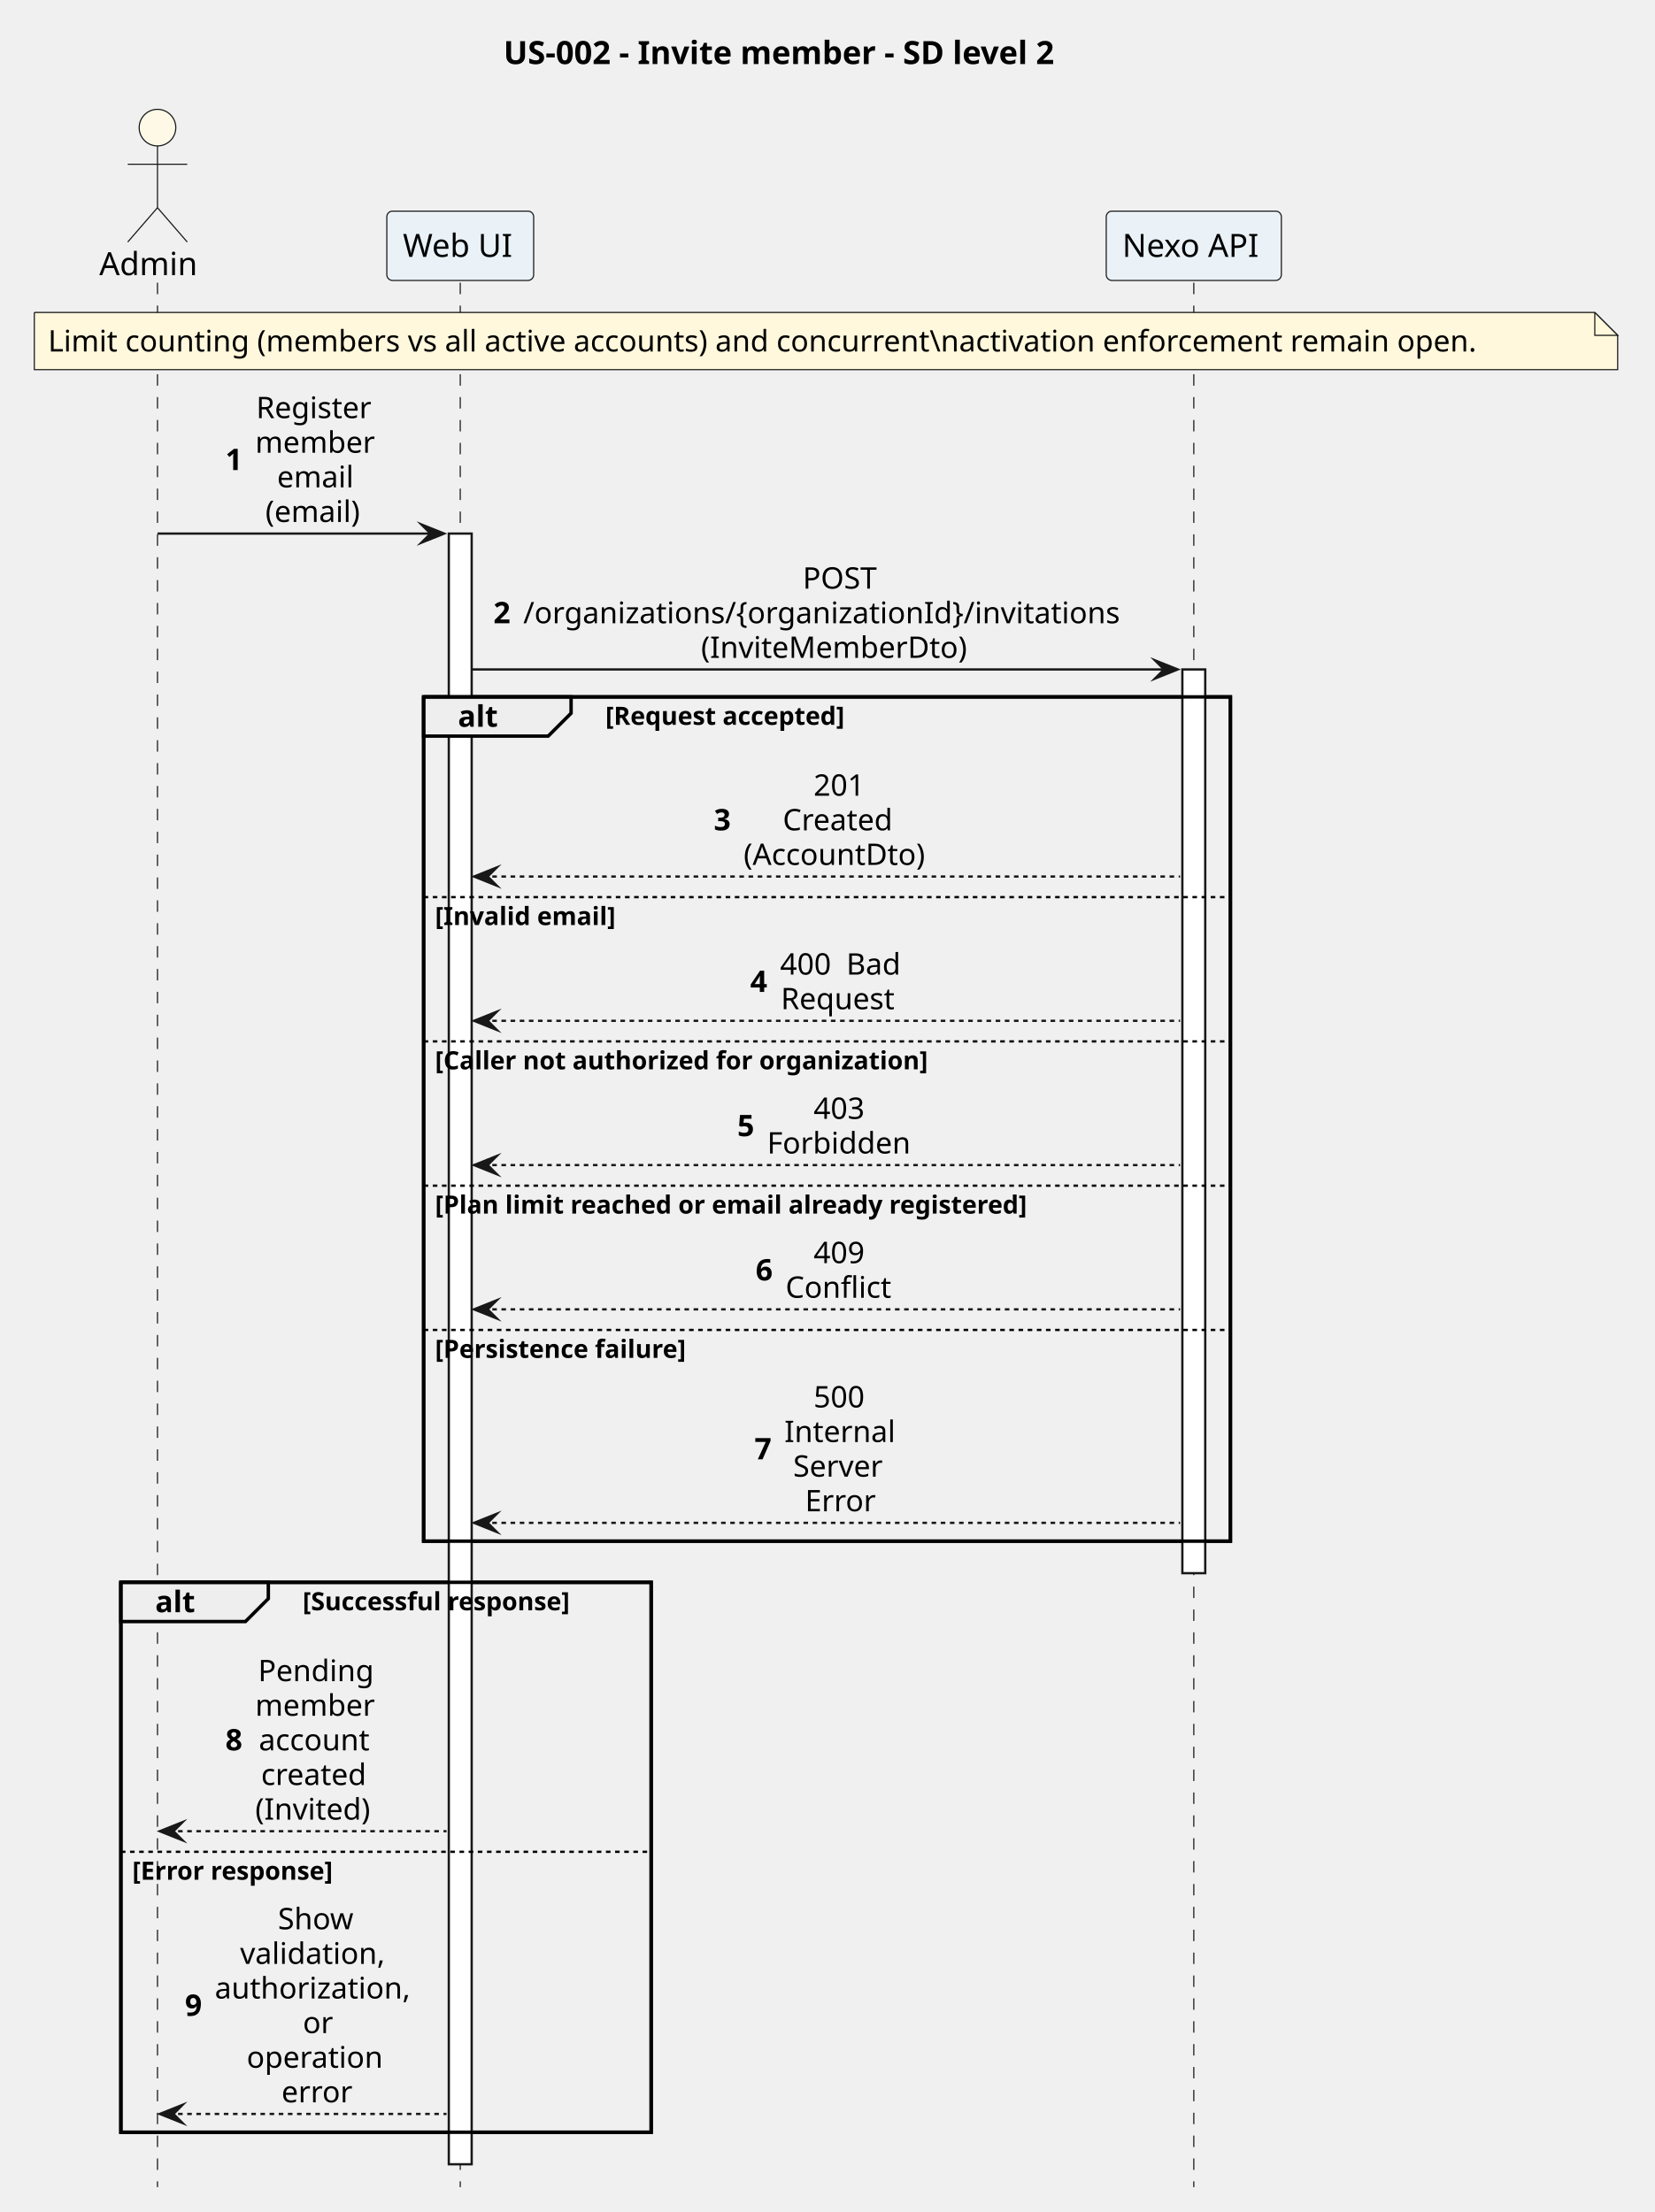
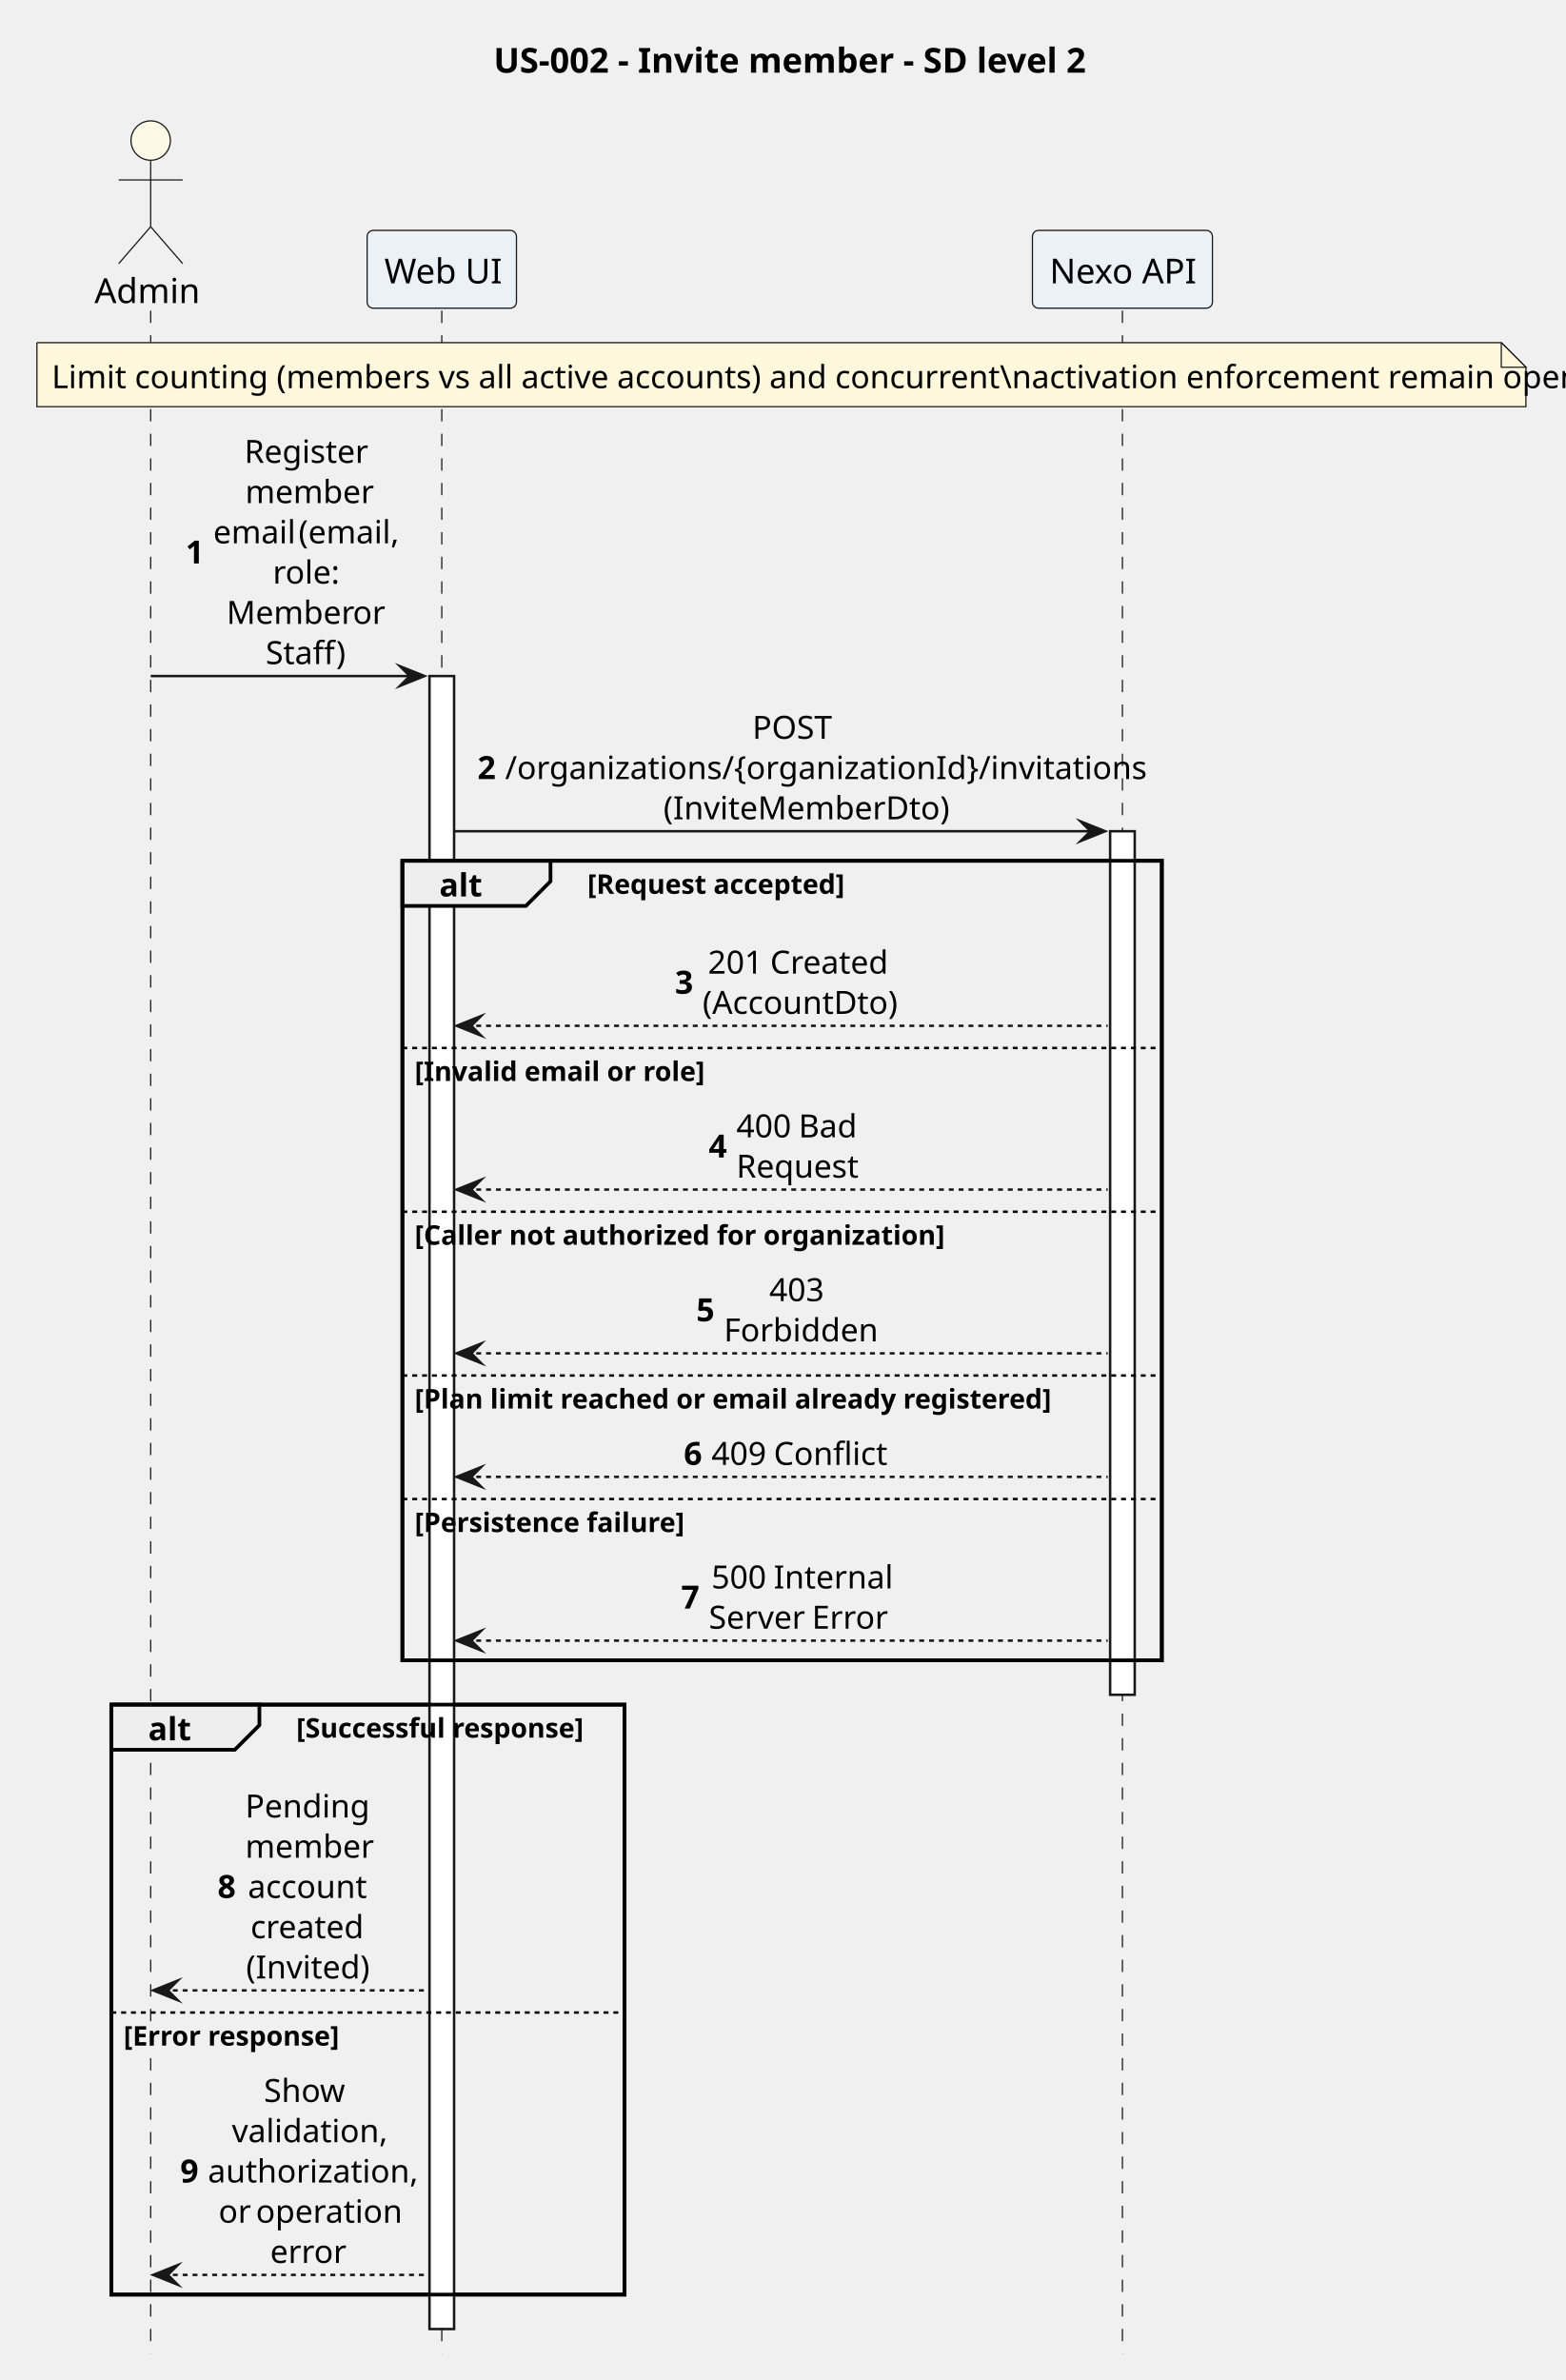
- <svg xmlns="http://www.w3.org/2000/svg" version="1.1" data-diagram-type="SEQUENCE" style="width:723px;height:967px;background:#FFFFFF;" width="723px" height="967px" viewBox="0 0 723 967" zoomAndPan="magnify" preserveAspectRatio="none" contentStyleType="text/css">
+ <svg xmlns="http://www.w3.org/2000/svg" version="1.1" data-diagram-type="SEQUENCE" style="width:636px;height:967px;background:#FFFFFF;" width="636px" height="967px" viewBox="0 0 636 967" zoomAndPan="magnify" preserveAspectRatio="none" contentStyleType="text/css">
  <defs />
  <g font-family="sans-serif" lengthAdjust="spacing">
    <g class="title" data-source-line="1">
-       <text x="220.068" y="27.995" fill="#000" font-size="14" textLength="281.764" font-weight="700">US-002 - Invite member - SD level 2</text>
+       <text x="200.568" y="29.533" fill="#000" font-size="14" textLength="233.427" font-weight="700">US-002 - Invite member - SD level 2</text>
    </g>
-     <rect x="185.15" y="304.656" width="352.6" height="369.078" fill="none" style="stroke:#000;stroke-width:1.5;" />
-     <rect x="52.828" y="691.734" width="231.767" height="240.398" fill="none" style="stroke:#000;stroke-width:1.5;" />
+     <rect x="163.504" y="349.734" width="308.553" height="324.859" fill="none" style="stroke:#000;stroke-width:1.5;" />
+     <rect x="45.224" y="692.594" width="208.545" height="239.703" fill="none" style="stroke:#000;stroke-width:1.5;" />
    <g>
-       <rect x="65.328" y="123.594" width="8" height="832.539" fill="#000" fill-opacity="0" />
-       <line x1="68.828" y1="123.594" x2="68.828" y2="956.133" style="stroke:#181818;stroke-width:0.5;stroke-dasharray:5,5;" />
+       <rect x="57.724" y="126.219" width="8" height="830.078" fill="#000" fill-opacity="0" />
+       <line x1="61.224" y1="126.219" x2="61.224" y2="956.297" style="stroke:#181818;stroke-width:0.5;stroke-dasharray:5,5;" />
    </g>
    <g>
-       <rect x="197.65" y="123.594" width="8" height="832.539" fill="#000" fill-opacity="0" />
-       <line x1="201.15" y1="123.594" x2="201.15" y2="956.133" style="stroke:#181818;stroke-width:0.5;stroke-dasharray:5,5;" />
+       <rect x="176.004" y="126.219" width="8" height="830.078" fill="#000" fill-opacity="0" />
+       <line x1="179.504" y1="126.219" x2="179.504" y2="956.297" style="stroke:#181818;stroke-width:0.5;stroke-dasharray:5,5;" />
    </g>
    <g>
-       <rect x="196.15" y="233.258" width="10" height="712.875" fill="#FFF" style="stroke:#181818;stroke-width:1;" />
+       <rect x="174.504" y="274.68" width="10" height="671.617" fill="#FFF" style="stroke:#181818;stroke-width:1;" />
    </g>
    <g>
-       <rect x="518.25" y="123.594" width="8" height="832.539" fill="#000" fill-opacity="0" />
-       <line x1="521.75" y1="123.594" x2="521.75" y2="956.133" style="stroke:#181818;stroke-width:0.5;stroke-dasharray:5,5;" />
+       <rect x="452.558" y="126.219" width="8" height="830.078" fill="#000" fill-opacity="0" />
+       <line x1="456.058" y1="126.219" x2="456.058" y2="956.297" style="stroke:#181818;stroke-width:0.5;stroke-dasharray:5,5;" />
    </g>
    <g>
-       <rect x="516.75" y="292.656" width="10" height="395.078" fill="#FFF" style="stroke:#181818;stroke-width:1;" />
+       <rect x="451.058" y="337.734" width="10" height="350.859" fill="#FFF" style="stroke:#181818;stroke-width:1;" />
    </g>
-     <text x="43.396" y="120.292" fill="#000" font-size="14" textLength="44.864">Admin</text>
-     <ellipse cx="68.828" cy="55.797" rx="8" ry="8" fill="#FEF9E7" style="stroke:#181818;stroke-width:0.5;" />
-     <path d="M68.828,63.797 L68.828,90.797 M55.828,71.797 L81.828,71.797 M68.828,90.797 L55.828,105.797 M68.828,90.797 L81.828,105.797" style="stroke:#181818;stroke-width:0.5;" fill="none" />
-     <rect x="169.065" y="92.297" width="64.169" height="30.297" fill="#EAF2F8" style="stroke:#181818;stroke-width:0.5;" rx="2.5" ry="2.5" />
-     <text x="176.065" y="112.292" fill="#000" font-size="14" textLength="50.169">Web UI</text>
-     <rect x="483.482" y="92.297" width="76.535" height="30.297" fill="#EAF2F8" style="stroke:#181818;stroke-width:0.5;" rx="2.5" ry="2.5" />
-     <text x="490.482" y="112.292" fill="#000" font-size="14" textLength="62.535">Nexo API</text>
-     <path d="M15,136.594 L15,161.594 L707,161.594 L707,146.594 L697,136.594 L15,136.594" style="stroke:#181818;stroke-width:0.5;" fill="#FFF8DC" />
-     <path d="M697,136.594 L697,146.594 L707,146.594 L697,136.594" style="stroke:#181818;stroke-width:0.5;" fill="#FFF8DC" />
-     <text x="21" y="153.661" fill="#000" font-size="13" textLength="671.899">Limit counting (members vs all active accounts) and concurrent\nactivation enforcement remain open.</text>
-     <polygon points="184.15,229.258,194.15,233.258,184.15,237.258,188.15,233.258" fill="#181818" style="stroke:#181818;stroke-width:1;stroke-linejoin:miter;stroke-miterlimit:10;" />
-     <line x1="68.828" y1="233.258" x2="190.15" y2="233.258" style="stroke:#181818;stroke-width:1;" />
-     <text x="98.506" y="205.493" fill="#000" font-size="13" font-weight="700">1</text>
-     <text x="111.958" y="182.793" fill="#000" font-size="13" textLength="54.107">Register</text>
-     <text x="111.552" y="197.926" fill="#000" font-size="13" textLength="54.92">member</text>
-     <text x="121.086" y="213.059" fill="#000" font-size="13" textLength="35.852">email</text>
-     <text x="116.014" y="228.192" fill="#000" font-size="13" textLength="45.995">(email)</text>
-     <polygon points="504.75,288.656,514.75,292.656,504.75,296.656,508.75,292.656" fill="#181818" style="stroke:#181818;stroke-width:1;stroke-linejoin:miter;stroke-miterlimit:10;" />
-     <line x1="206.15" y1="292.656" x2="510.75" y2="292.656" style="stroke:#181818;stroke-width:1;" />
-     <text x="215.65" y="272.458" fill="#000" font-size="13" font-weight="700">2</text>
-     <text x="350.84" y="257.325" fill="#000" font-size="13" textLength="34.265">POST</text>
-     <text x="228.695" y="272.458" fill="#000" font-size="13" textLength="278.554">/organizations/{organizationId}/invitations</text>
-     <text x="306.397" y="287.59" fill="#000" font-size="13" textLength="123.151">(InviteMemberDto)</text>
-     <path d="M185.15,304.656 L249.593,304.656 L249.593,311.789 L239.593,321.789 L185.15,321.789 L185.15,304.656" style="stroke:#000;stroke-width:1.5;" fill="#EEE" />
-     <rect x="185.15" y="304.656" width="352.6" height="369.078" fill="none" style="stroke:#000;stroke-width:1.5;" />
-     <text x="200.15" y="317.723" fill="#000" font-size="13" textLength="19.443" font-weight="700">alt</text>
-     <text x="264.593" y="316.867" fill="#000" font-size="11" textLength="121.177" font-weight="700">[Request accepted]</text>
-     <polygon points="217.15,379.188,207.15,383.188,217.15,387.188,213.15,383.188" fill="#181818" style="stroke:#181818;stroke-width:1;stroke-linejoin:miter;stroke-miterlimit:10;" />
-     <line x1="211.15" y1="383.188" x2="515.75" y2="383.188" style="stroke:#181818;stroke-width:1;stroke-dasharray:2,2;" />
-     <text x="311.966" y="362.989" fill="#000" font-size="13" font-weight="700">3</text>
-     <text x="355.566" y="347.856" fill="#000" font-size="13" textLength="24.813">201</text>
-     <text x="342.106" y="362.989" fill="#000" font-size="13" textLength="51.733">Created</text>
-     <text x="325.011" y="378.122" fill="#000" font-size="13" textLength="85.922">(AccountDto)</text>
-     <line x1="185.15" y1="392.188" x2="537.75" y2="392.188" style="stroke:#000;stroke-width:1;stroke-dasharray:2,2;" />
-     <text x="190.15" y="404.398" fill="#000" font-size="11" textLength="89.703" font-weight="700">[Invalid email]</text>
-     <polygon points="217.15,442.258,207.15,446.258,217.15,450.258,213.15,446.258" fill="#181818" style="stroke:#181818;stroke-width:1;stroke-linejoin:miter;stroke-miterlimit:10;" />
-     <line x1="211.15" y1="446.258" x2="515.75" y2="446.258" style="stroke:#181818;stroke-width:1;stroke-dasharray:2,2;" />
-     <text x="327.886" y="433.625" fill="#000" font-size="13" font-weight="700">4</text>
-     <text x="340.931" y="426.059" fill="#000" font-size="13" textLength="24.813">400</text>
-     <text x="365.744" y="426.059" fill="#000" font-size="13"> </text>
-     <text x="369.877" y="426.059" fill="#000" font-size="13" textLength="25.137">Bad</text>
-     <text x="341.277" y="441.192" fill="#000" font-size="13" textLength="53.39">Request</text>
-     <line x1="185.15" y1="455.258" x2="537.75" y2="455.258" style="stroke:#000;stroke-width:1;stroke-dasharray:2,2;" />
-     <text x="190.15" y="467.468" fill="#000" font-size="11" textLength="244.664" font-weight="700">[Caller not authorized for organization]</text>
-     <polygon points="217.15,505.328,207.15,509.328,217.15,513.328,213.15,509.328" fill="#181818" style="stroke:#181818;stroke-width:1;stroke-linejoin:miter;stroke-miterlimit:10;" />
-     <line x1="211.15" y1="509.328" x2="515.75" y2="509.328" style="stroke:#181818;stroke-width:1;stroke-dasharray:2,2;" />
-     <text x="322.237" y="496.696" fill="#000" font-size="13" font-weight="700">5</text>
-     <text x="355.566" y="489.129" fill="#000" font-size="13" textLength="24.813">403</text>
-     <text x="335.282" y="504.262" fill="#000" font-size="13" textLength="65.381">Forbidden</text>
-     <line x1="185.15" y1="518.328" x2="537.75" y2="518.328" style="stroke:#000;stroke-width:1;stroke-dasharray:2,2;" />
-     <text x="190.15" y="530.539" fill="#000" font-size="11" textLength="296.114" font-weight="700">[Plan limit reached or email already registered]</text>
-     <polygon points="217.15,568.398,207.15,572.398,217.15,576.398,213.15,572.398" fill="#181818" style="stroke:#181818;stroke-width:1;stroke-linejoin:miter;stroke-miterlimit:10;" />
-     <line x1="211.15" y1="572.398" x2="515.75" y2="572.398" style="stroke:#181818;stroke-width:1;stroke-dasharray:2,2;" />
-     <text x="330.27" y="559.766" fill="#000" font-size="13" font-weight="700">6</text>
-     <text x="355.566" y="552.2" fill="#000" font-size="13" textLength="24.813">409</text>
-     <text x="343.315" y="567.333" fill="#000" font-size="13" textLength="49.315">Conflict</text>
-     <line x1="185.15" y1="581.398" x2="537.75" y2="581.398" style="stroke:#000;stroke-width:1;stroke-dasharray:2,2;" />
-     <text x="190.15" y="593.609" fill="#000" font-size="11" textLength="126.693" font-weight="700">[Persistence failure]</text>
-     <polygon points="217.15,661.734,207.15,665.734,217.15,669.734,213.15,665.734" fill="#181818" style="stroke:#181818;stroke-width:1;stroke-linejoin:miter;stroke-miterlimit:10;" />
-     <line x1="211.15" y1="665.734" x2="515.75" y2="665.734" style="stroke:#181818;stroke-width:1;stroke-dasharray:2,2;" />
-     <text x="329.762" y="637.969" fill="#000" font-size="13" font-weight="700">7</text>
-     <text x="355.566" y="615.27" fill="#000" font-size="13" textLength="24.813">500</text>
-     <text x="342.807" y="630.403" fill="#000" font-size="13" textLength="50.331">Internal</text>
-     <text x="346.657" y="645.536" fill="#000" font-size="13" textLength="42.631">Server</text>
-     <text x="351.872" y="660.668" fill="#000" font-size="13" textLength="32.202">Error</text>
-     <path d="M52.828,691.734 L117.271,691.734 L117.271,698.867 L107.271,708.867 L52.828,708.867 L52.828,691.734" style="stroke:#000;stroke-width:1.5;" fill="#EEE" />
-     <rect x="52.828" y="691.734" width="231.767" height="240.398" fill="none" style="stroke:#000;stroke-width:1.5;" />
-     <text x="67.828" y="704.801" fill="#000" font-size="13" textLength="19.443" font-weight="700">alt</text>
-     <text x="132.271" y="703.945" fill="#000" font-size="11" textLength="136.324" font-weight="700">[Successful response]</text>
-     <polygon points="79.828,796.531,69.828,800.531,79.828,804.531,75.828,800.531" fill="#181818" style="stroke:#181818;stroke-width:1;stroke-linejoin:miter;stroke-miterlimit:10;" />
-     <line x1="73.828" y1="800.531" x2="195.15" y2="800.531" style="stroke:#181818;stroke-width:1;stroke-dasharray:2,2;" />
-     <text x="98.506" y="765.2" fill="#000" font-size="13" font-weight="700">8</text>
-     <text x="112.796" y="734.934" fill="#000" font-size="13" textLength="52.432">Pending</text>
-     <text x="111.552" y="750.067" fill="#000" font-size="13" textLength="54.92">member</text>
-     <text x="113.116" y="765.2" fill="#000" font-size="13" textLength="51.791">account</text>
-     <text x="114.11" y="780.333" fill="#000" font-size="13" textLength="49.804">created</text>
-     <text x="111.577" y="795.465" fill="#000" font-size="13" textLength="54.869">(Invited)</text>
-     <line x1="52.828" y1="809.531" x2="284.595" y2="809.531" style="stroke:#000;stroke-width:1;stroke-dasharray:2,2;" />
-     <text x="57.828" y="821.742" fill="#000" font-size="11" textLength="101.933" font-weight="700">[Error response]</text>
-     <polygon points="79.828,920.133,69.828,924.133,79.828,928.133,75.828,924.133" fill="#181818" style="stroke:#181818;stroke-width:1;stroke-linejoin:miter;stroke-miterlimit:10;" />
-     <line x1="73.828" y1="924.133" x2="195.15" y2="924.133" style="stroke:#181818;stroke-width:1;stroke-dasharray:2,2;" />
-     <text x="80.828" y="881.235" fill="#000" font-size="13" font-weight="700">9</text>
-     <text x="121.473" y="843.403" fill="#000" font-size="13" textLength="35.077">Show</text>
-     <text x="104.944" y="858.536" fill="#000" font-size="13" textLength="68.136">validation,</text>
-     <text x="93.874" y="873.668" fill="#000" font-size="13" textLength="90.276">authorization,</text>
-     <text x="132.363" y="888.801" fill="#000" font-size="13" textLength="13.298">or</text>
-     <text x="107.803" y="903.934" fill="#000" font-size="13" textLength="62.417">operation</text>
-     <text x="123.019" y="919.067" fill="#000" font-size="13" textLength="31.986">error</text>
+     <text x="38.382" y="123.143" fill="#000" font-size="14" textLength="39.683">Admin</text>
+     <ellipse cx="61.224" cy="57.109" rx="8" ry="8" fill="#FEF9E7" style="stroke:#181818;stroke-width:0.5;" />
+     <path d="M61.224,65.109 L61.224,92.109 M48.224,73.109 L74.224,73.109 M61.224,92.109 L48.224,107.109 M61.224,92.109 L74.224,107.109" style="stroke:#181818;stroke-width:0.5;" fill="none" />
+     <rect x="149.167" y="93.609" width="60.676" height="31.609" fill="#EAF2F8" style="stroke:#181818;stroke-width:0.5;" rx="2.5" ry="2.5" />
+     <text x="156.167" y="115.143" fill="#000" font-size="14" textLength="46.676">Web UI</text>
+     <rect x="419.489" y="93.609" width="73.138" height="31.609" fill="#EAF2F8" style="stroke:#181818;stroke-width:0.5;" rx="2.5" ry="2.5" />
+     <text x="426.489" y="115.143" fill="#000" font-size="14" textLength="59.138">Nexo API</text>
+     <path d="M15,139.219 L15,165.219 L620,165.219 L620,149.219 L610,139.219 L15,139.219" style="stroke:#181818;stroke-width:0.5;" fill="#FFF8DC" />
+     <path d="M610,139.219 L610,149.219 L620,149.219 L610,139.219" style="stroke:#181818;stroke-width:0.5;" fill="#FFF8DC" />
+     <text x="21" y="157.714" fill="#000" font-size="13" textLength="584.562">Limit counting (members vs all active accounts) and concurrent\nactivation enforcement remain open.</text>
+     <polygon points="162.504,270.68,172.504,274.68,162.504,278.68,166.504,274.68" fill="#181818" style="stroke:#181818;stroke-width:1;stroke-linejoin:miter;stroke-miterlimit:10;" />
+     <line x1="61.224" y1="274.68" x2="168.504" y2="274.68" style="stroke:#181818;stroke-width:1;" />
+     <text x="75.407" y="228.944" fill="#000" font-size="13" font-weight="700">1</text>
+     <text x="99.275" y="188.065" fill="#000" font-size="13" textLength="48.407">Register</text>
+     <text x="99.64" y="204.417" fill="#000" font-size="13" textLength="47.677">member</text>
+     <text x="86.637" y="220.769" fill="#000" font-size="13" textLength="31.065">email</text>
+     <text x="117.703" y="220.769" fill="#000" font-size="13"> </text>
+     <text x="121.314" y="220.769" fill="#000" font-size="13" textLength="39.006">(email,</text>
+     <text x="110.834" y="237.12" fill="#000" font-size="13" textLength="25.289">role:</text>
+     <text x="92.055" y="253.472" fill="#000" font-size="13" textLength="47.677">Member</text>
+     <text x="139.732" y="253.472" fill="#000" font-size="13"> </text>
+     <text x="143.344" y="253.472" fill="#000" font-size="13" textLength="11.559">or</text>
+     <text x="107.946" y="269.823" fill="#000" font-size="13" textLength="31.065">Staff)</text>
+     <polygon points="439.058,333.734,449.058,337.734,439.058,341.734,443.058,337.734" fill="#181818" style="stroke:#181818;stroke-width:1;stroke-linejoin:miter;stroke-miterlimit:10;" />
+     <line x1="184.504" y1="337.734" x2="445.058" y2="337.734" style="stroke:#181818;stroke-width:1;" />
+     <text x="194.004" y="316.526" fill="#000" font-size="13" font-weight="700">2</text>
+     <text x="305.699" y="300.175" fill="#000" font-size="13" textLength="35.395">POST</text>
+     <text x="205.234" y="316.526" fill="#000" font-size="13" textLength="236.323">/organizations/{organizationId}/invitations</text>
+     <text x="269.577" y="332.878" fill="#000" font-size="13" textLength="107.637">(InviteMemberDto)</text>
+     <path d="M163.504,349.734 L223.675,349.734 L223.675,358.086 L213.675,368.086 L163.504,368.086 L163.504,349.734" style="stroke:#000;stroke-width:1.5;" fill="#EEE" />
+     <rect x="163.504" y="349.734" width="308.553" height="324.859" fill="none" style="stroke:#000;stroke-width:1.5;" />
+     <text x="178.504" y="364.229" fill="#000" font-size="13" textLength="15.171" font-weight="700">alt</text>
+     <text x="238.675" y="363.153" fill="#000" font-size="11" textLength="101.471" font-weight="700">[Request accepted]</text>
+     <polygon points="195.504,412.789,185.504,416.789,195.504,420.789,191.504,416.789" fill="#181818" style="stroke:#181818;stroke-width:1;stroke-linejoin:miter;stroke-miterlimit:10;" />
+     <line x1="189.504" y1="416.789" x2="450.058" y2="416.789" style="stroke:#181818;stroke-width:1;stroke-dasharray:2,2;" />
+     <text x="274.236" y="403.757" fill="#000" font-size="13" font-weight="700">3</text>
+     <text x="287.621" y="395.581" fill="#000" font-size="13" textLength="21.69">201</text>
+     <text x="309.311" y="395.581" fill="#000" font-size="13"> </text>
+     <text x="312.922" y="395.581" fill="#000" font-size="13" textLength="46.249">Created</text>
+     <text x="285.466" y="411.933" fill="#000" font-size="13" textLength="75.861">(AccountDto)</text>
+     <line x1="163.504" y1="425.789" x2="472.058" y2="425.789" style="stroke:#000;stroke-width:1;stroke-dasharray:2,2;" />
+     <text x="168.504" y="439.208" fill="#000" font-size="11" textLength="110.639" font-weight="700">[Invalid email or role]</text>
+     <polygon points="195.504,479.328,185.504,483.328,195.504,487.328,191.504,483.328" fill="#181818" style="stroke:#181818;stroke-width:1;stroke-linejoin:miter;stroke-miterlimit:10;" />
+     <line x1="189.504" y1="483.328" x2="450.058" y2="483.328" style="stroke:#181818;stroke-width:1;stroke-dasharray:2,2;" />
+     <text x="287.95" y="470.296" fill="#000" font-size="13" font-weight="700">4</text>
+     <text x="299.18" y="462.12" fill="#000" font-size="13" textLength="21.69">400</text>
+     <text x="320.87" y="462.12" fill="#000" font-size="13"> </text>
+     <text x="324.481" y="462.12" fill="#000" font-size="13" textLength="23.131">Bad</text>
+     <text x="299.186" y="478.472" fill="#000" font-size="13" textLength="48.42">Request</text>
+     <line x1="163.504" y1="492.328" x2="472.058" y2="492.328" style="stroke:#000;stroke-width:1;stroke-dasharray:2,2;" />
+     <text x="168.504" y="505.747" fill="#000" font-size="11" textLength="202.888" font-weight="700">[Caller not authorized for organization]</text>
+     <polygon points="195.504,545.867,185.504,549.867,195.504,553.867,191.504,549.867" fill="#181818" style="stroke:#181818;stroke-width:1;stroke-linejoin:miter;stroke-miterlimit:10;" />
+     <line x1="189.504" y1="549.867" x2="450.058" y2="549.867" style="stroke:#181818;stroke-width:1;stroke-dasharray:2,2;" />
+     <text x="282.897" y="536.835" fill="#000" font-size="13" font-weight="700">5</text>
+     <text x="312.551" y="528.659" fill="#000" font-size="13" textLength="21.69">403</text>
+     <text x="294.127" y="545.011" fill="#000" font-size="13" textLength="58.538">Forbidden</text>
+     <line x1="163.504" y1="558.867" x2="472.058" y2="558.867" style="stroke:#000;stroke-width:1;stroke-dasharray:2,2;" />
+     <text x="168.504" y="572.286" fill="#000" font-size="11" textLength="244.541" font-weight="700">[Plan limit reached or email already registered]</text>
+     <polygon points="195.504,596.055,185.504,600.055,195.504,604.055,191.504,600.055" fill="#181818" style="stroke:#181818;stroke-width:1;stroke-linejoin:miter;stroke-miterlimit:10;" />
+     <line x1="189.504" y1="600.055" x2="450.058" y2="600.055" style="stroke:#181818;stroke-width:1;stroke-dasharray:2,2;" />
+     <text x="277.841" y="595.198" fill="#000" font-size="13" font-weight="700">6</text>
+     <text x="289.071" y="595.198" fill="#000" font-size="13" textLength="21.69">409</text>
+     <text x="310.761" y="595.198" fill="#000" font-size="13"> </text>
+     <text x="314.373" y="595.198" fill="#000" font-size="13" textLength="43.348">Conflict</text>
+     <line x1="163.504" y1="609.055" x2="472.058" y2="609.055" style="stroke:#000;stroke-width:1;stroke-dasharray:2,2;" />
+     <text x="168.504" y="622.474" fill="#000" font-size="11" textLength="105.155" font-weight="700">[Persistence failure]</text>
+     <polygon points="195.504,662.594,185.504,666.594,195.504,670.594,191.504,666.594" fill="#181818" style="stroke:#181818;stroke-width:1;stroke-linejoin:miter;stroke-miterlimit:10;" />
+     <line x1="189.504" y1="666.594" x2="450.058" y2="666.594" style="stroke:#181818;stroke-width:1;stroke-dasharray:2,2;" />
+     <text x="276.771" y="653.562" fill="#000" font-size="13" font-weight="700">7</text>
+     <text x="289.065" y="645.386" fill="#000" font-size="13" textLength="21.69">500</text>
+     <text x="310.755" y="645.386" fill="#000" font-size="13"> </text>
+     <text x="314.366" y="645.386" fill="#000" font-size="13" textLength="43.361">Internal</text>
+     <text x="288.001" y="661.737" fill="#000" font-size="13" textLength="38.289">Server</text>
+     <text x="326.291" y="661.737" fill="#000" font-size="13"> </text>
+     <text x="329.902" y="661.737" fill="#000" font-size="13" textLength="28.888">Error</text>
+     <path d="M45.224,692.594 L105.395,692.594 L105.395,700.945 L95.395,710.945 L45.224,710.945 L45.224,692.594" style="stroke:#000;stroke-width:1.5;" fill="#EEE" />
+     <rect x="45.224" y="692.594" width="208.545" height="239.703" fill="none" style="stroke:#000;stroke-width:1.5;" />
+     <text x="60.224" y="707.089" fill="#000" font-size="13" textLength="15.171" font-weight="700">alt</text>
+     <text x="120.395" y="706.013" fill="#000" font-size="11" textLength="117.375" font-weight="700">[Successful response]</text>
+     <polygon points="72.224,804.703,62.224,808.703,72.224,812.703,68.224,808.703" fill="#181818" style="stroke:#181818;stroke-width:1;stroke-linejoin:miter;stroke-miterlimit:10;" />
+     <line x1="66.224" y1="808.703" x2="173.504" y2="808.703" style="stroke:#181818;stroke-width:1;stroke-dasharray:2,2;" />
+     <text x="88.395" y="771.144" fill="#000" font-size="13" font-weight="700">8</text>
+     <text x="99.625" y="738.44" fill="#000" font-size="13" textLength="47.709">Pending</text>
+     <text x="99.64" y="754.792" fill="#000" font-size="13" textLength="47.677">member</text>
+     <text x="100.713" y="771.144" fill="#000" font-size="13" textLength="45.532">account</text>
+     <text x="101.799" y="787.495" fill="#000" font-size="13" textLength="43.361">created</text>
+     <text x="99.999" y="803.847" fill="#000" font-size="13" textLength="46.96">(Invited)</text>
+     <line x1="45.224" y1="817.703" x2="253.769" y2="817.703" style="stroke:#000;stroke-width:1;stroke-dasharray:2,2;" />
+     <text x="50.224" y="831.122" fill="#000" font-size="11" textLength="86.19" font-weight="700">[Error response]</text>
+     <polygon points="72.224,920.297,62.224,924.297,72.224,928.297,68.224,924.297" fill="#181818" style="stroke:#181818;stroke-width:1;stroke-linejoin:miter;stroke-miterlimit:10;" />
+     <line x1="66.224" y1="924.297" x2="173.504" y2="924.297" style="stroke:#181818;stroke-width:1;stroke-dasharray:2,2;" />
+     <text x="73.224" y="886.737" fill="#000" font-size="13" font-weight="700">9</text>
+     <text x="107.219" y="854.034" fill="#000" font-size="13" textLength="32.519">Show</text>
+     <text x="94.21" y="870.386" fill="#000" font-size="13" textLength="58.538">validation,</text>
+     <text x="84.454" y="886.737" fill="#000" font-size="13" textLength="78.051">authorization,</text>
+     <text x="88.789" y="903.089" fill="#000" font-size="13" textLength="11.559">or</text>
+     <text x="100.348" y="903.089" fill="#000" font-size="13"> </text>
+     <text x="103.96" y="903.089" fill="#000" font-size="13" textLength="54.209">operation</text>
+     <text x="109.755" y="919.44" fill="#000" font-size="13" textLength="27.447">error</text>
  </g>
</svg>
